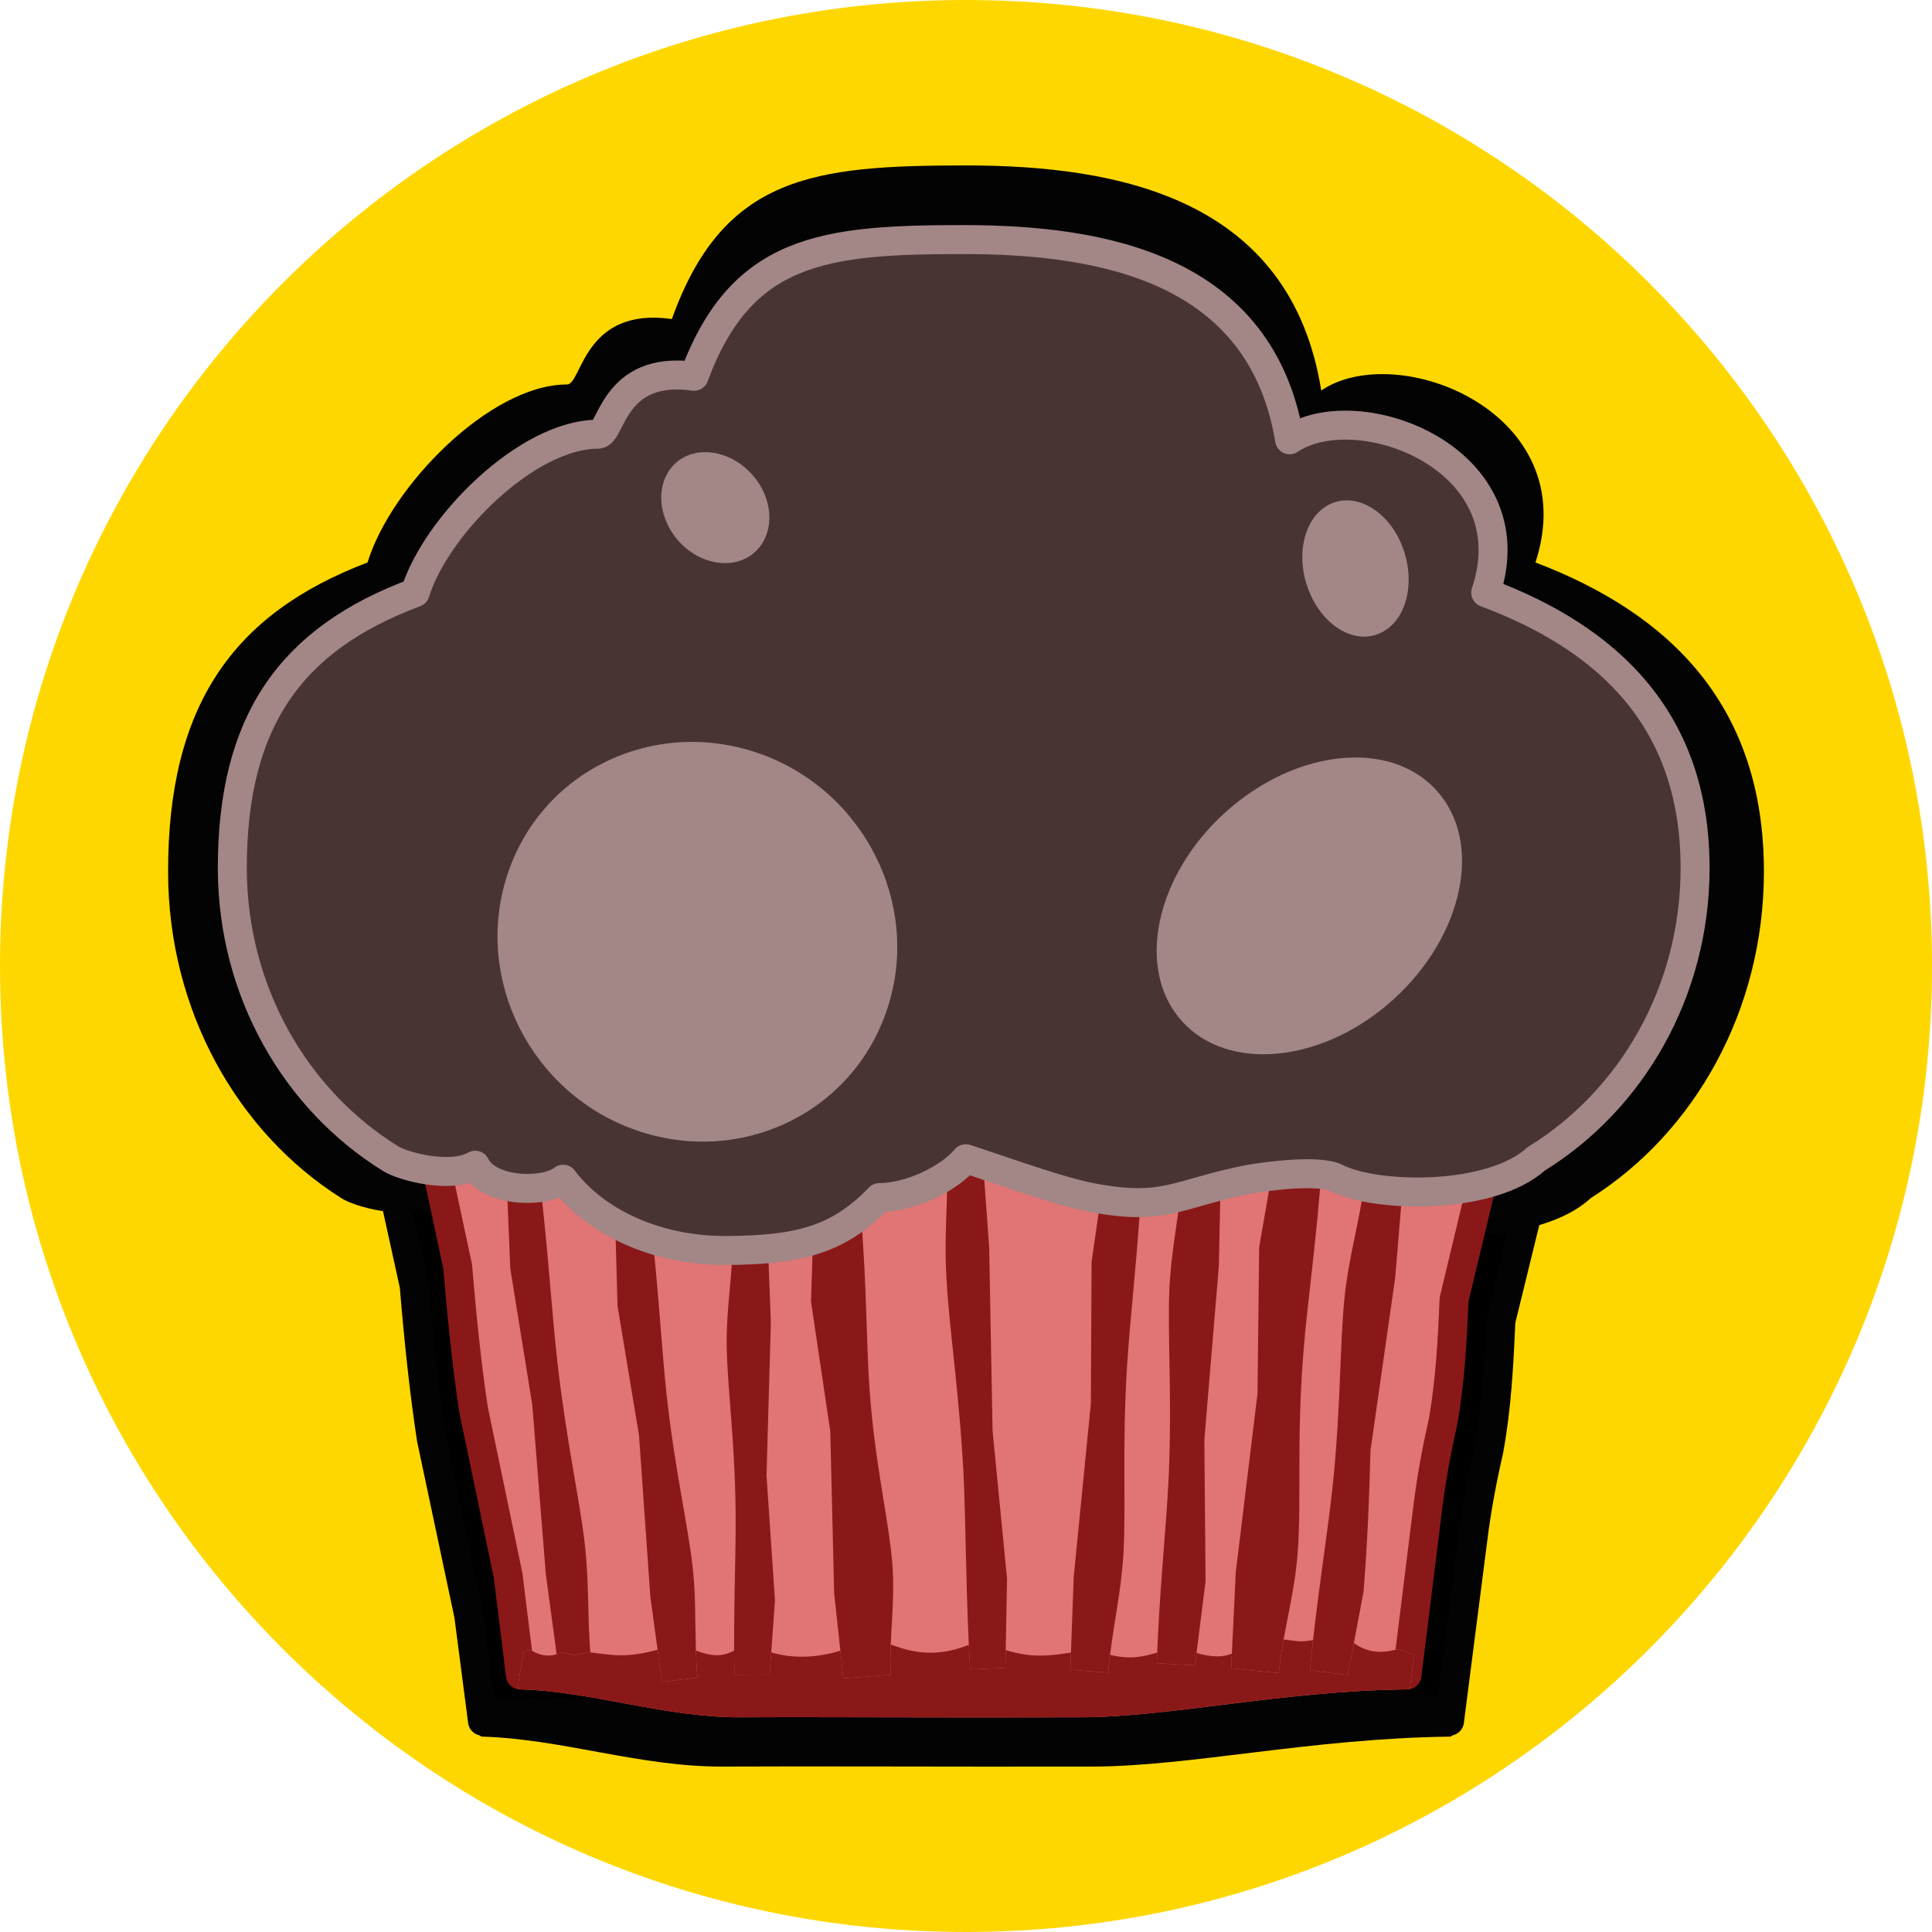
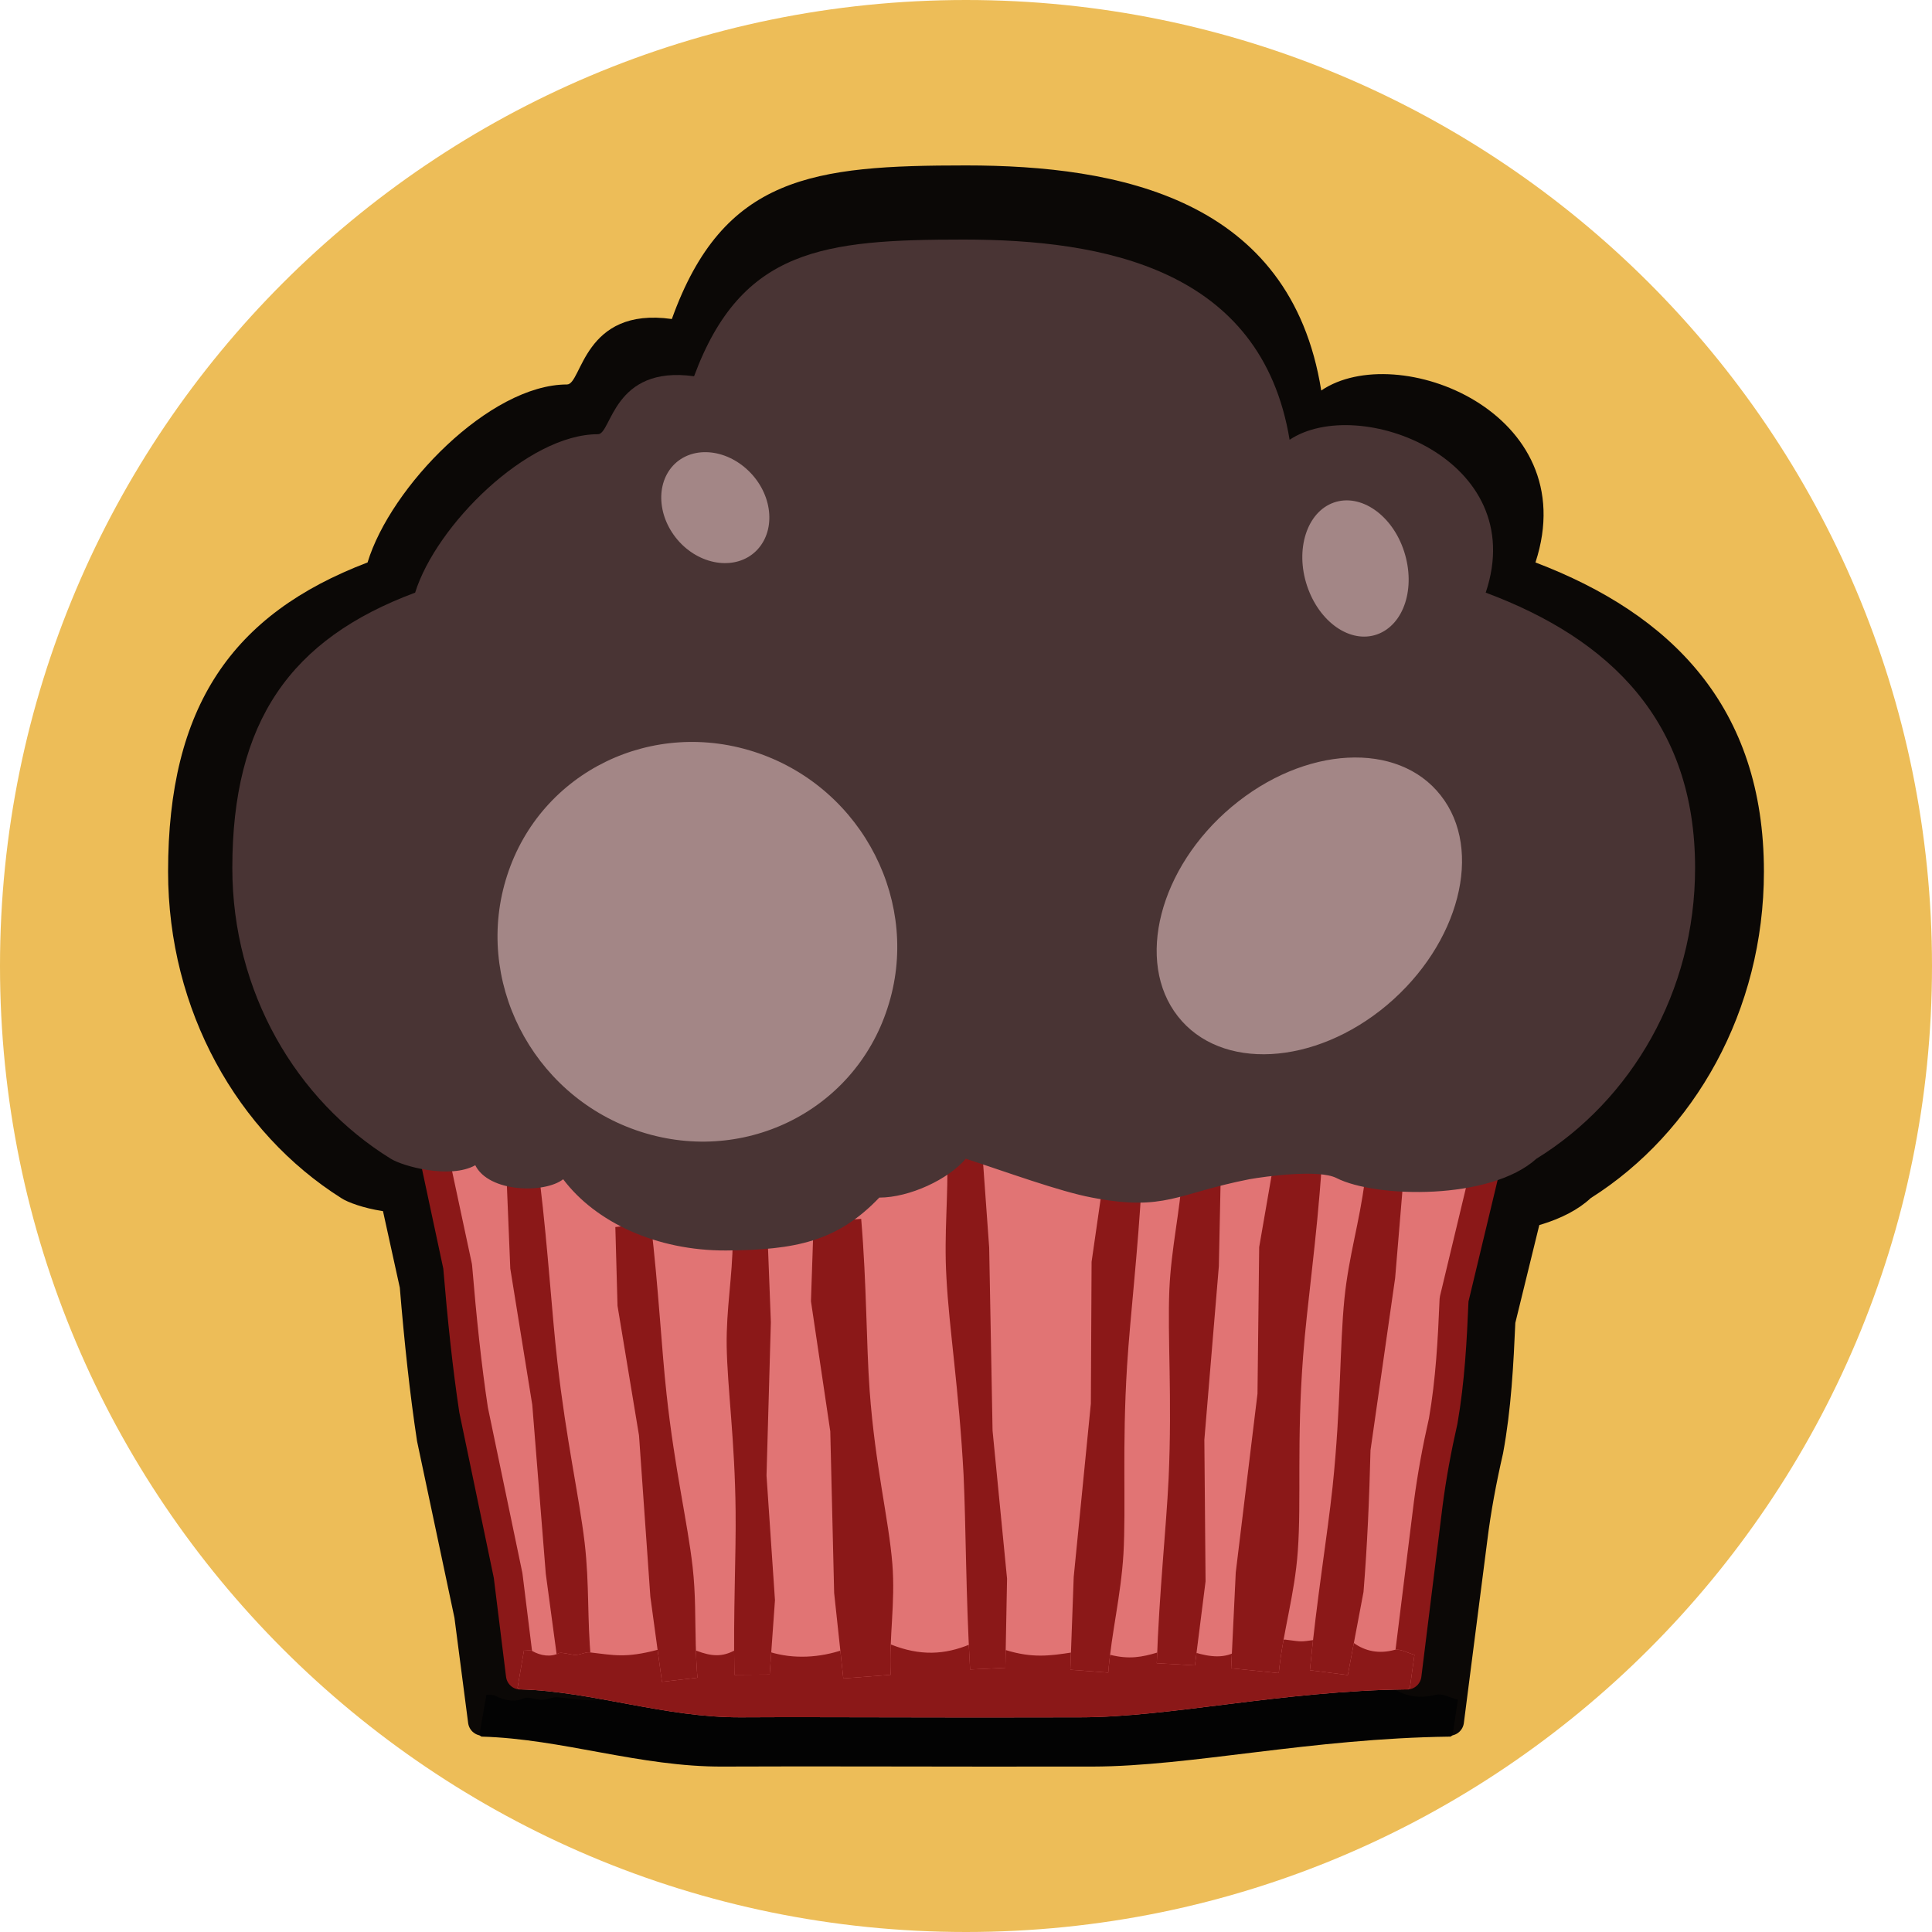
<svg xmlns="http://www.w3.org/2000/svg" width="100%" height="100%" viewBox="0 0 8 8" version="1.1" xml:space="preserve" style="fill-rule:evenodd;clip-rule:evenodd;stroke-linecap:round;stroke-linejoin:round;stroke-miterlimit:1.5;">
  <g>
-     <circle cx="4" cy="4" r="4" style="fill:#ffd700;" />
+     <circle cx="4" cy="4" r="4" style="fill:#edbd58;" />
    <g>
      <g>
-         <path d="M1.522,4.445l4.956,-0.049l-0.263,1.073c-0.008,0.179 -0.017,0.358 -0.05,0.537c-0.028,0.122 -0.051,0.244 -0.066,0.366l-0.097,0.755l-4.004,0l-0.057,-0.438l-0.155,-0.732c-0.029,-0.19 -0.052,-0.404 -0.071,-0.634l-0.193,-0.878Z" style="stroke:#030303;stroke-width:0.12px;" />
-         <path d="M6.005,7.191c0.004,-0 0.01,-0.007 0.01,-0.007l0.022,-0.146c-0.031,-0.008 -0.065,-0.027 -0.092,-0.02c-0.07,0.017 -0.131,0.006 -0.186,-0.033c-0.017,-0.012 -0.116,-0.019 -0.162,-0.013c-0.083,0.01 -0.062,0.01 -0.147,-0c-0.056,0.016 -0.176,0.026 -0.208,0.046c-0.061,0.04 -0.131,0.03 -0.2,0.01c-0.034,-0.01 -0.138,-0.008 -0.164,-0c-0.073,0.021 -0.13,0.032 -0.218,0.01c-0.03,-0.008 -0.131,-0.016 -0.168,-0.01c-0.105,0.015 -0.182,0.025 -0.3,-0.01c-0.049,0.004 -0.14,-0.035 -0.165,-0.026c-0.113,0.046 -0.224,0.053 -0.357,0c-0.018,-0.007 -0.074,0.033 -0.112,0.026c-0.031,-0.005 -0.085,-0.007 -0.106,-0c-0.1,0.032 -0.219,0.042 -0.329,0.007c-0.015,-0.004 -0.051,0.002 -0.074,0.003c-0.026,0.001 -0.071,-0.016 -0.081,-0.01c-0.058,0.032 -0.109,0.027 -0.173,0.003c-0.019,-0.008 -0.142,-0.004 -0.18,-0.003c-0.142,0.035 -0.192,0.022 -0.305,0.01c-0.022,-0.003 -0.048,0.014 -0.075,0.01c-0.017,-0.002 -0.052,-0.012 -0.062,-0.007c-0.04,0.019 -0.085,0.011 -0.123,-0.01c-0.005,-0.003 -0.025,-0.003 -0.036,-0.003l-0.029,0.166c-0,-0 0.006,0.007 0.01,0.007c0.332,0.009 0.655,0.126 1,0.124c0.396,-0.002 0.863,0.001 1.53,0c0.406,-0.001 0.905,-0.117 1.48,-0.124Z" style="fill:#030303;" />
+         <path d="M1.522,4.445l4.956,-0.049l-0.263,1.073c-0.008,0.179 -0.017,0.358 -0.05,0.537c-0.028,0.122 -0.051,0.244 -0.066,0.366l-0.097,0.755l-4.004,0l-0.057,-0.438l-0.155,-0.732c-0.029,-0.19 -0.052,-0.404 -0.071,-0.634l-0.193,-0.878Z" style="fill:#0b0806;stroke:#0b0806;stroke-width:0.12px;" />
+         <path d="M6.005,7.191c0.004,0 0.01,-0.007 0.01,-0.007l0.022,-0.146c-0.031,-0.008 -0.065,-0.027 -0.092,-0.02c-0.07,0.017 -0.131,0.006 -0.186,-0.033c-0.017,-0.012 -0.116,-0.019 -0.162,-0.013c-0.083,0.01 -0.062,0.01 -0.147,0c-0.056,0.016 -0.176,0.026 -0.208,0.046c-0.061,0.04 -0.131,0.03 -0.2,0.01c-0.034,-0.01 -0.138,-0.008 -0.164,0c-0.073,0.021 -0.13,0.032 -0.218,0.01c-0.03,-0.008 -0.131,-0.016 -0.168,-0.01c-0.105,0.015 -0.182,0.025 -0.3,-0.01c-0.049,0.004 -0.14,-0.035 -0.165,-0.026c-0.113,0.046 -0.224,0.053 -0.357,0c-0.018,-0.007 -0.074,0.033 -0.112,0.026c-0.031,-0.005 -0.085,-0.007 -0.106,0c-0.1,0.032 -0.219,0.042 -0.329,0.007c-0.015,-0.004 -0.051,0.002 -0.074,0.003c-0.026,0.001 -0.071,-0.016 -0.081,-0.01c-0.058,0.032 -0.109,0.027 -0.173,0.003c-0.019,-0.008 -0.142,-0.004 -0.18,-0.003c-0.142,0.035 -0.192,0.022 -0.305,0.01c-0.022,-0.003 -0.048,0.014 -0.075,0.01c-0.017,-0.002 -0.052,-0.012 -0.062,-0.007c-0.04,0.019 -0.085,0.011 -0.123,-0.01c-0.005,-0.003 -0.025,-0.003 -0.036,-0.003l-0.029,0.166c0,0 0.006,0.007 0.01,0.007c0.332,0.009 0.655,0.126 1,0.124c0.396,-0.002 0.863,0.001 1.53,0c0.406,-0.001 0.905,-0.117 1.48,-0.124Z" style="fill:#030303;" />
        <g>
-           <path d="M1.794,4.992c-0.112,0.065 -0.327,0.005 -0.381,-0.031c-0.429,-0.271 -0.717,-0.776 -0.717,-1.352c-0,-0.683 0.264,-1.066 0.826,-1.28c0.095,-0.313 0.506,-0.737 0.826,-0.737c0.062,-0 0.067,-0.323 0.434,-0.271c0.213,-0.594 0.587,-0.636 1.218,-0.636c0.631,-0 1.344,0.136 1.471,0.932c0.313,-0.213 1.091,0.089 0.887,0.712c0.562,0.214 0.946,0.597 0.946,1.28c0,0.576 -0.288,1.081 -0.717,1.352c-0.207,0.194 -0.726,0.183 -0.903,0.09c-0.08,-0.041 -0.321,-0.008 -0.394,0.006c-0.328,0.066 -0.379,0.15 -0.71,0.085c-0.146,-0.028 -0.389,-0.119 -0.57,-0.181c-0.077,0.096 -0.254,0.181 -0.391,0.181c-0.19,0.205 -0.379,0.243 -0.693,0.246c-0.314,0.003 -0.589,-0.132 -0.736,-0.331c-0.084,0.067 -0.335,0.062 -0.396,-0.065Z" style="fill:#030303;" />
+           <path d="M1.794,4.992c-0.112,0.065 -0.327,0.005 -0.381,-0.031c-0.429,-0.271 -0.717,-0.776 -0.717,-1.352c0,-0.683 0.264,-1.066 0.826,-1.28c0.095,-0.313 0.506,-0.737 0.826,-0.737c0.062,0 0.067,-0.323 0.434,-0.271c0.213,-0.594 0.587,-0.636 1.218,-0.636c0.631,0 1.344,0.136 1.471,0.932c0.313,-0.213 1.091,0.089 0.887,0.712c0.562,0.214 0.946,0.597 0.946,1.28c0,0.576 -0.288,1.081 -0.717,1.352c-0.207,0.194 -0.726,0.183 -0.903,0.09c-0.08,-0.041 -0.321,-0.008 -0.394,0.006c-0.328,0.066 -0.379,0.15 -0.71,0.085c-0.146,-0.028 -0.389,-0.119 -0.57,-0.181c-0.077,0.096 -0.254,0.181 -0.391,0.181c-0.19,0.205 -0.379,0.243 -0.693,0.246c-0.314,0.003 -0.589,-0.132 -0.736,-0.331c-0.084,0.067 -0.335,0.062 -0.396,-0.065Z" style="fill:#0b0806;" />
        </g>
      </g>
      <g>
        <path d="M1.719,4.421l4.543,-0.045l-0.241,1.005c-0.007,0.168 -0.016,0.336 -0.045,0.503c-0.026,0.114 -0.047,0.228 -0.062,0.343l-0.088,0.709l-3.671,0l-0.051,-0.412l-0.143,-0.686c-0.027,-0.178 -0.048,-0.378 -0.066,-0.594l-0.176,-0.823Z" style="fill:#e57676;fill-opacity:0.98;stroke:#8b1818;stroke-width:0.12px;" />
        <path d="M2.236,4.896l-0.137,0.016l0.014,0.341l0.091,0.564l0.056,0.7l0.05,0.371l0.137,-0.017c-0.016,-0.166 -0.006,-0.31 -0.026,-0.482c-0.023,-0.194 -0.076,-0.423 -0.113,-0.75c-0.023,-0.201 -0.038,-0.459 -0.072,-0.743Z" style="fill:#e57676;" />
        <path d="M2.236,4.896l-0.137,0.016l0.014,0.341l0.091,0.564l0.056,0.7l0.05,0.371l0.137,-0.017c-0.016,-0.166 -0.006,-0.31 -0.026,-0.482c-0.023,-0.194 -0.076,-0.423 -0.113,-0.75c-0.023,-0.201 -0.038,-0.459 -0.072,-0.743Z" style="fill:#8b1818;" />
-         <path d="M5.829,6.995c0.003,0 0.009,-0.006 0.009,-0.006l0.019,-0.137c-0.028,-0.007 -0.059,-0.026 -0.083,-0.02c-0.064,0.017 -0.121,0.006 -0.17,-0.03c-0.017,-0.012 -0.107,-0.018 -0.149,-0.013c-0.076,0.01 -0.057,0.01 -0.135,0c-0.051,0.016 -0.162,0.025 -0.192,0.044c-0.055,0.037 -0.119,0.028 -0.182,0.009c-0.031,-0.009 -0.126,-0.007 -0.151,-0c-0.067,0.02 -0.119,0.03 -0.199,0.01c-0.027,-0.008 -0.121,-0.015 -0.155,-0.01c-0.096,0.015 -0.167,0.024 -0.275,-0.009c-0.045,0.004 -0.128,-0.034 -0.15,-0.024c-0.104,0.043 -0.206,0.049 -0.328,-0c-0.016,-0.006 -0.068,0.03 -0.103,0.024c-0.028,-0.004 -0.077,-0.007 -0.096,-0.001c-0.092,0.031 -0.201,0.04 -0.303,0.008c-0.013,-0.004 -0.045,0.002 -0.068,0.002c-0.023,0.001 -0.065,-0.014 -0.073,-0.01c-0.054,0.031 -0.101,0.026 -0.159,0.004c-0.017,-0.007 -0.13,-0.005 -0.165,-0.004c-0.131,0.034 -0.177,0.022 -0.28,0.01c-0.019,-0.002 -0.043,0.014 -0.068,0.01c-0.015,-0.002 -0.048,-0.011 -0.058,-0.007c-0.035,0.018 -0.077,0.011 -0.112,-0.009c-0.005,-0.003 -0.023,-0.003 -0.033,-0.004l-0.027,0.157c-0,-0 0.005,0.006 0.009,0.006c0.305,0.009 0.601,0.118 0.918,0.116c0.362,-0.002 0.791,0.002 1.402,-0c0.373,-0 0.829,-0.109 1.357,-0.116Z" style="fill:#e57676;" />
-         <path d="M5.829,6.995c0.003,0 0.009,-0.006 0.009,-0.006l0.019,-0.137c-0.028,-0.007 -0.059,-0.026 -0.083,-0.02c-0.064,0.017 -0.121,0.006 -0.17,-0.03c-0.017,-0.012 -0.107,-0.018 -0.149,-0.013c-0.076,0.01 -0.057,0.01 -0.135,0c-0.051,0.016 -0.162,0.025 -0.192,0.044c-0.055,0.037 -0.119,0.028 -0.182,0.009c-0.031,-0.009 -0.126,-0.007 -0.151,-0c-0.067,0.02 -0.119,0.03 -0.199,0.01c-0.027,-0.008 -0.121,-0.015 -0.155,-0.01c-0.096,0.015 -0.167,0.024 -0.275,-0.009c-0.045,0.004 -0.128,-0.034 -0.15,-0.024c-0.104,0.043 -0.206,0.049 -0.328,-0c-0.016,-0.006 -0.068,0.03 -0.103,0.024c-0.028,-0.004 -0.077,-0.007 -0.096,-0.001c-0.092,0.031 -0.201,0.04 -0.303,0.008c-0.013,-0.004 -0.045,0.002 -0.068,0.002c-0.023,0.001 -0.065,-0.014 -0.073,-0.01c-0.054,0.031 -0.101,0.026 -0.159,0.004c-0.017,-0.007 -0.13,-0.005 -0.165,-0.004c-0.131,0.034 -0.177,0.022 -0.28,0.01c-0.019,-0.002 -0.043,0.014 -0.068,0.01c-0.015,-0.002 -0.048,-0.011 -0.058,-0.007c-0.035,0.018 -0.077,0.011 -0.112,-0.009c-0.005,-0.003 -0.023,-0.003 -0.033,-0.004l-0.027,0.157c-0,-0 0.005,0.006 0.009,0.006c0.305,0.009 0.601,0.118 0.918,0.116c0.362,-0.002 0.791,0.002 1.402,-0c0.373,-0 0.829,-0.109 1.357,-0.116Z" style="fill:#8b1818;" />
+         <path d="M5.829,6.995c0.003,0 0.009,-0.006 0.009,-0.006l0.019,-0.137c-0.028,-0.007 -0.059,-0.026 -0.083,-0.02c-0.064,0.017 -0.121,0.006 -0.17,-0.03c-0.017,-0.012 -0.107,-0.018 -0.149,-0.013c-0.076,0.01 -0.057,0.01 -0.135,0c-0.051,0.016 -0.162,0.025 -0.192,0.044c-0.055,0.037 -0.119,0.028 -0.182,0.009c-0.031,-0.009 -0.126,-0.007 -0.151,0c-0.067,0.02 -0.119,0.03 -0.199,0.01c-0.027,-0.008 -0.121,-0.015 -0.155,-0.01c-0.096,0.015 -0.167,0.024 -0.275,-0.009c-0.045,0.004 -0.128,-0.034 -0.15,-0.024c-0.104,0.043 -0.206,0.049 -0.328,0c-0.016,-0.006 -0.068,0.03 -0.103,0.024c-0.028,-0.004 -0.077,-0.007 -0.096,-0.001c-0.092,0.031 -0.201,0.04 -0.303,0.008c-0.013,-0.004 -0.045,0.002 -0.068,0.002c-0.023,0.001 -0.065,-0.014 -0.073,-0.01c-0.054,0.031 -0.101,0.026 -0.159,0.004c-0.017,-0.007 -0.13,-0.005 -0.165,-0.004c-0.131,0.034 -0.177,0.022 -0.28,0.01c-0.019,-0.002 -0.043,0.014 -0.068,0.01c-0.015,-0.002 -0.048,-0.011 -0.058,-0.007c-0.035,0.018 -0.077,0.011 -0.112,-0.009c-0.005,-0.003 -0.023,-0.003 -0.033,-0.004l-0.027,0.157c0,0 0.005,0.006 0.009,0.006c0.305,0.009 0.601,0.118 0.918,0.116c0.362,-0.002 0.791,0.002 1.402,0c0.373,0 0.829,-0.109 1.357,-0.116Z" style="fill:#e57676;" />
+         <path d="M5.829,6.995c0.003,0 0.009,-0.006 0.009,-0.006l0.019,-0.137c-0.028,-0.007 -0.059,-0.026 -0.083,-0.02c-0.064,0.017 -0.121,0.006 -0.17,-0.03c-0.017,-0.012 -0.107,-0.018 -0.149,-0.013c-0.076,0.01 -0.057,0.01 -0.135,0c-0.051,0.016 -0.162,0.025 -0.192,0.044c-0.055,0.037 -0.119,0.028 -0.182,0.009c-0.031,-0.009 -0.126,-0.007 -0.151,0c-0.067,0.02 -0.119,0.03 -0.199,0.01c-0.027,-0.008 -0.121,-0.015 -0.155,-0.01c-0.096,0.015 -0.167,0.024 -0.275,-0.009c-0.045,0.004 -0.128,-0.034 -0.15,-0.024c-0.104,0.043 -0.206,0.049 -0.328,0c-0.016,-0.006 -0.068,0.03 -0.103,0.024c-0.028,-0.004 -0.077,-0.007 -0.096,-0.001c-0.092,0.031 -0.201,0.04 -0.303,0.008c-0.013,-0.004 -0.045,0.002 -0.068,0.002c-0.023,0.001 -0.065,-0.014 -0.073,-0.01c-0.054,0.031 -0.101,0.026 -0.159,0.004c-0.017,-0.007 -0.13,-0.005 -0.165,-0.004c-0.131,0.034 -0.177,0.022 -0.28,0.01c-0.019,-0.002 -0.043,0.014 -0.068,0.01c-0.015,-0.002 -0.048,-0.011 -0.058,-0.007c-0.035,0.018 -0.077,0.011 -0.112,-0.009c-0.005,-0.003 -0.023,-0.003 -0.033,-0.004l-0.027,0.157c0,0 0.005,0.006 0.009,0.006c0.305,0.009 0.601,0.118 0.918,0.116c0.362,-0.002 0.791,0.002 1.402,0c0.373,0 0.829,-0.109 1.357,-0.116Z" style="fill:#8b1818;" />
        <path d="M5.473,4.826l-0.197,-0.02l-0.062,0.358l-0.007,0.607l-0.09,0.74l-0.019,0.397l0.197,0.02c0.018,-0.176 0.066,-0.322 0.079,-0.506c0.015,-0.207 -0.005,-0.459 0.022,-0.807c0.016,-0.214 0.057,-0.485 0.077,-0.789Z" style="fill:#e57676;" />
        <path d="M5.473,4.826l-0.197,-0.02l-0.062,0.358l-0.007,0.607l-0.09,0.74l-0.019,0.397l0.197,0.02c0.018,-0.176 0.066,-0.322 0.079,-0.506c0.015,-0.207 -0.005,-0.459 0.022,-0.807c0.016,-0.214 0.057,-0.485 0.077,-0.789Z" style="fill:#8b1818;" />
        <path d="M3.566,5.047l-0.197,0.015l-0.011,0.326l0.08,0.539l0.016,0.669l0.038,0.354l0.196,-0.015c-0.007,-0.158 0.02,-0.296 0.007,-0.46c-0.015,-0.185 -0.071,-0.404 -0.094,-0.717c-0.014,-0.193 -0.012,-0.438 -0.035,-0.711Z" style="fill:#e57676;" />
        <path d="M3.566,5.047l-0.197,0.015l-0.011,0.326l0.08,0.539l0.016,0.669l0.038,0.354l0.196,-0.015c-0.007,-0.158 0.02,-0.296 0.007,-0.46c-0.015,-0.185 -0.071,-0.404 -0.094,-0.717c-0.014,-0.193 -0.012,-0.438 -0.035,-0.711Z" style="fill:#8b1818;" />
        <path d="M4.728,4.89l-0.158,-0.012l-0.05,0.347l-0.003,0.587l-0.071,0.718l-0.014,0.384l0.157,0.012c0.014,-0.171 0.052,-0.314 0.063,-0.492c0.011,-0.2 -0.006,-0.442 0.015,-0.779c0.013,-0.207 0.045,-0.47 0.061,-0.765Z" style="fill:#e57676;" />
        <path d="M4.728,4.89l-0.158,-0.012l-0.05,0.347l-0.003,0.587l-0.071,0.718l-0.014,0.384l0.157,0.012c0.014,-0.171 0.052,-0.314 0.063,-0.492c0.011,-0.2 -0.006,-0.442 0.015,-0.779c0.013,-0.207 0.045,-0.47 0.061,-0.765Z" style="fill:#8b1818;" />
        <path d="M5.424,6.916l0.157,0.02l0.065,-0.344c0.016,-0.196 0.024,-0.391 0.029,-0.587l0.102,-0.713l0.032,-0.383l-0.158,-0.019c-0.021,0.169 -0.066,0.31 -0.084,0.487c-0.02,0.2 -0.014,0.442 -0.049,0.779c-0.022,0.206 -0.066,0.467 -0.094,0.76Z" style="fill:#e57676;" />
        <path d="M5.424,6.916l0.157,0.02l0.065,-0.344c0.016,-0.196 0.024,-0.391 0.029,-0.587l0.102,-0.713l0.032,-0.383l-0.158,-0.019c-0.021,0.169 -0.066,0.31 -0.084,0.487c-0.02,0.2 -0.014,0.442 -0.049,0.779c-0.022,0.206 -0.066,0.467 -0.094,0.76Z" style="fill:#8b1818;" />
        <path d="M4.79,6.887l0.158,0.009l0.044,-0.348l-0.005,-0.586l0.06,-0.719l0.008,-0.384l-0.158,-0.009c-0.011,0.17 -0.047,0.314 -0.055,0.491c-0.008,0.201 0.012,0.442 -0.003,0.781c-0.01,0.207 -0.039,0.471 -0.049,0.765Z" style="fill:#e57676;" />
        <path d="M4.79,6.887l0.158,0.009l0.044,-0.348l-0.005,-0.586l0.06,-0.719l0.008,-0.384l-0.158,-0.009c-0.011,0.17 -0.047,0.314 -0.055,0.491c-0.008,0.201 0.012,0.442 -0.003,0.781c-0.01,0.207 -0.039,0.471 -0.049,0.765Z" style="fill:#8b1818;" />
        <path d="M2.695,5.064l-0.147,0.017l0.009,0.326l0.089,0.537l0.047,0.668l0.048,0.352l0.147,-0.017c-0.004,-0.047 -0.006,-0.093 -0.007,-0.138c-0.003,-0.105 0,-0.206 -0.013,-0.321c-0.021,-0.185 -0.074,-0.403 -0.108,-0.716c-0.021,-0.191 -0.033,-0.437 -0.065,-0.708Z" style="fill:#e57676;" />
        <path d="M2.695,5.064l-0.147,0.017l0.009,0.326l0.089,0.537l0.047,0.668l0.048,0.352l0.147,-0.017c-0.004,-0.047 -0.006,-0.093 -0.007,-0.138c-0.003,-0.105 0,-0.206 -0.013,-0.321c-0.021,-0.185 -0.074,-0.403 -0.108,-0.716c-0.021,-0.191 -0.033,-0.437 -0.065,-0.708Z" style="fill:#8b1818;" />
        <path d="M4.017,6.913l0.146,-0.007l0.007,-0.369l-0.06,-0.613l-0.014,-0.758l-0.029,-0.402l-0.145,0.007c0.006,0.18 -0.014,0.334 -0.003,0.52c0.011,0.211 0.052,0.461 0.071,0.817c0.01,0.217 0.009,0.496 0.027,0.805Z" style="fill:#e57676;" />
        <path d="M4.017,6.913l0.146,-0.007l0.007,-0.369l-0.06,-0.613l-0.014,-0.758l-0.029,-0.402l-0.145,0.007c0.006,0.18 -0.014,0.334 -0.003,0.52c0.011,0.211 0.052,0.461 0.071,0.817c0.01,0.217 0.009,0.496 0.027,0.805Z" style="fill:#8b1818;" />
        <path d="M3.041,6.935l0.146,-0.001l0.022,-0.308l-0.035,-0.516l0.018,-0.635l-0.013,-0.338l-0.145,0.001c-0.001,0.15 -0.027,0.279 -0.025,0.435c0.003,0.177 0.034,0.389 0.037,0.686c0.002,0.183 -0.01,0.417 -0.005,0.676Z" style="fill:#e57676;" />
        <path d="M3.041,6.935l0.146,-0.001l0.022,-0.308l-0.035,-0.516l0.018,-0.635l-0.013,-0.338l-0.145,0.001c-0.001,0.15 -0.027,0.279 -0.025,0.435c0.003,0.177 0.034,0.389 0.037,0.686c0.002,0.183 -0.01,0.417 -0.005,0.676Z" style="fill:#8b1818;" />
        <g>
-           <path d="M1.968,4.825c-0.103,0.058 -0.299,0.005 -0.35,-0.027c-0.392,-0.242 -0.656,-0.691 -0.656,-1.204c-0,-0.607 0.241,-0.948 0.757,-1.14c0.086,-0.277 0.464,-0.656 0.757,-0.656c0.057,0 0.061,-0.287 0.398,-0.24c0.196,-0.529 0.538,-0.566 1.116,-0.566c0.579,-0 1.233,0.12 1.35,0.829c0.285,-0.19 0.998,0.079 0.812,0.633c0.515,0.192 0.867,0.533 0.867,1.14c0,0.513 -0.264,0.962 -0.657,1.204c-0.191,0.173 -0.665,0.163 -0.828,0.08c-0.073,-0.037 -0.294,-0.007 -0.361,0.005c-0.301,0.059 -0.347,0.134 -0.651,0.076c-0.134,-0.025 -0.357,-0.107 -0.523,-0.161c-0.071,0.085 -0.233,0.161 -0.358,0.161c-0.174,0.182 -0.347,0.217 -0.635,0.219c-0.288,0.001 -0.54,-0.117 -0.674,-0.295c-0.077,0.06 -0.308,0.055 -0.364,-0.058Z" style="fill:#493434;stroke:#a38686;stroke-width:0.12px;" />
+           <path d="M1.968,4.825c-0.103,0.058 -0.299,0.005 -0.35,-0.027c-0.392,-0.242 -0.656,-0.691 -0.656,-1.204c0,-0.607 0.241,-0.948 0.757,-1.14c0.086,-0.277 0.464,-0.656 0.757,-0.656c0.057,0 0.061,-0.287 0.398,-0.24c0.196,-0.529 0.538,-0.566 1.116,-0.566c0.579,0 1.233,0.12 1.35,0.829c0.285,-0.19 0.998,0.079 0.812,0.633c0.515,0.192 0.867,0.533 0.867,1.14c0,0.513 -0.264,0.962 -0.657,1.204c-0.191,0.173 -0.665,0.163 -0.828,0.08c-0.073,-0.037 -0.294,-0.007 -0.361,0.005c-0.301,0.059 -0.347,0.134 -0.651,0.076c-0.134,-0.025 -0.357,-0.107 -0.523,-0.161c-0.071,0.085 -0.233,0.161 -0.358,0.161c-0.174,0.182 -0.347,0.217 -0.635,0.219c-0.288,0.001 -0.54,-0.117 -0.674,-0.295c-0.077,0.06 -0.308,0.055 -0.364,-0.058Z" style="fill:#493434;" />
        </g>
        <path d="M3.141,3.119c0.435,0.151 0.675,0.625 0.534,1.055c-0.139,0.431 -0.605,0.658 -1.041,0.506c-0.434,-0.151 -0.674,-0.624 -0.534,-1.055c0.139,-0.431 0.605,-0.657 1.041,-0.506Z" style="fill:#a38686;" />
        <path d="M5.1,3.341c0.301,-0.253 0.689,-0.274 0.866,-0.047c0.178,0.226 0.077,0.615 -0.223,0.868c-0.3,0.252 -0.689,0.273 -0.866,0.046c-0.177,-0.226 -0.077,-0.615 0.223,-0.867Z" style="fill:#a38686;" />
-         <path d="M5.523,2.081c0.111,-0.039 0.242,0.051 0.291,0.202c0.049,0.151 -0,0.304 -0.112,0.344c-0.111,0.039 -0.24,-0.051 -0.29,-0.202c-0.05,-0.151 0,-0.305 0.111,-0.344Z" style="fill:#a38686;" />
+         <path d="M5.523,2.081c0.111,-0.039 0.242,0.051 0.291,0.202c0.049,0.151 0,0.304 -0.112,0.344c-0.111,0.039 -0.24,-0.051 -0.29,-0.202c-0.05,-0.151 0,-0.305 0.111,-0.344Z" style="fill:#a38686;" />
        <path d="M2.823,2.254c-0.097,-0.096 -0.113,-0.241 -0.037,-0.325c0.077,-0.084 0.218,-0.073 0.315,0.022c0.097,0.095 0.113,0.24 0.036,0.324c-0.076,0.083 -0.217,0.074 -0.314,-0.021Z" style="fill:#a38686;" />
      </g>
    </g>
  </g>
</svg>
